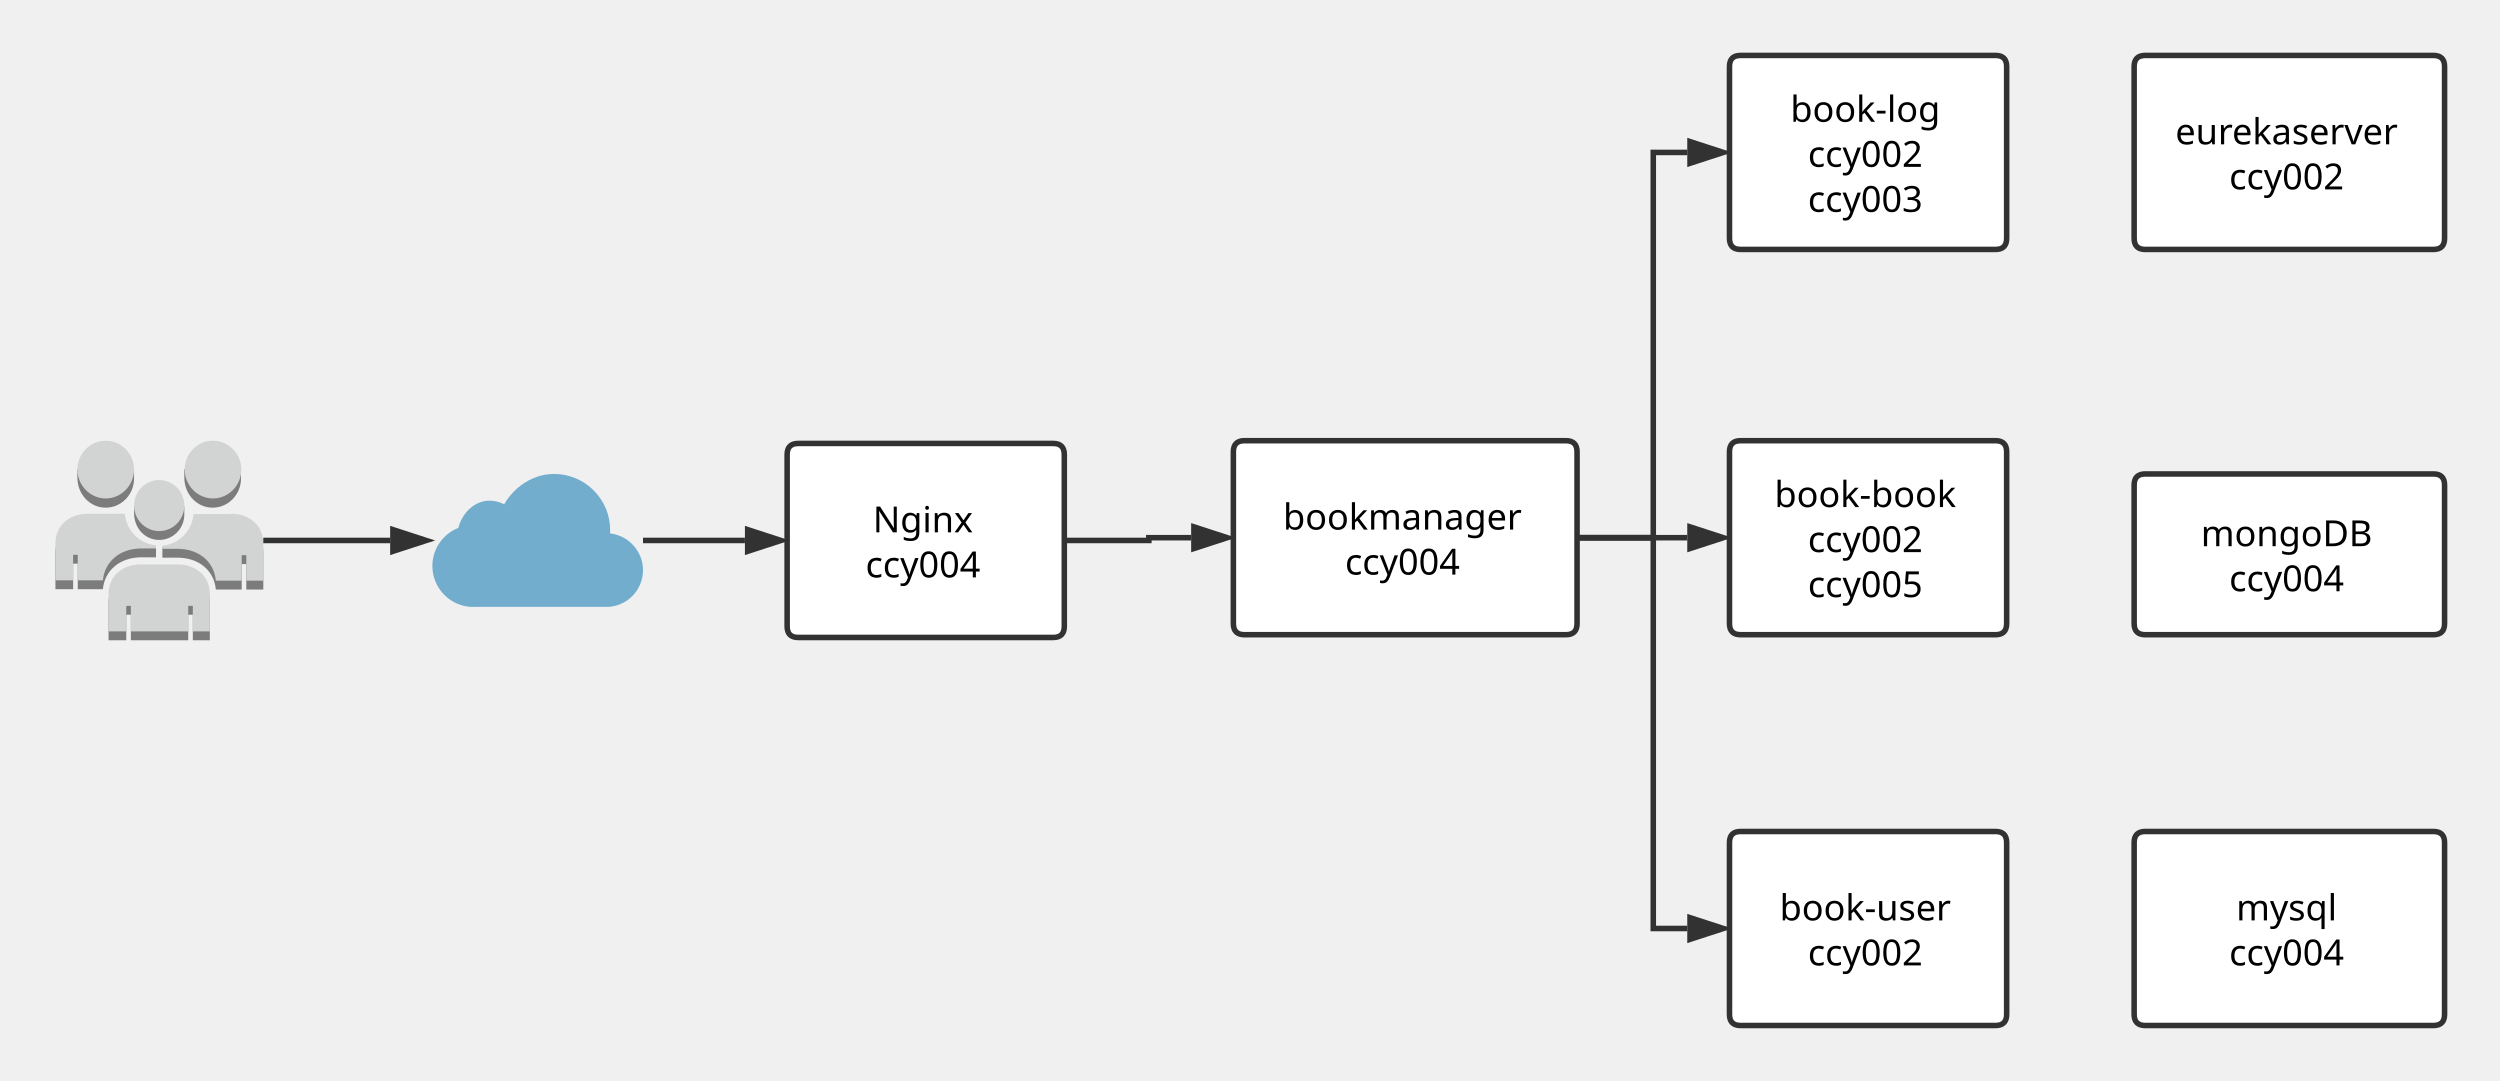
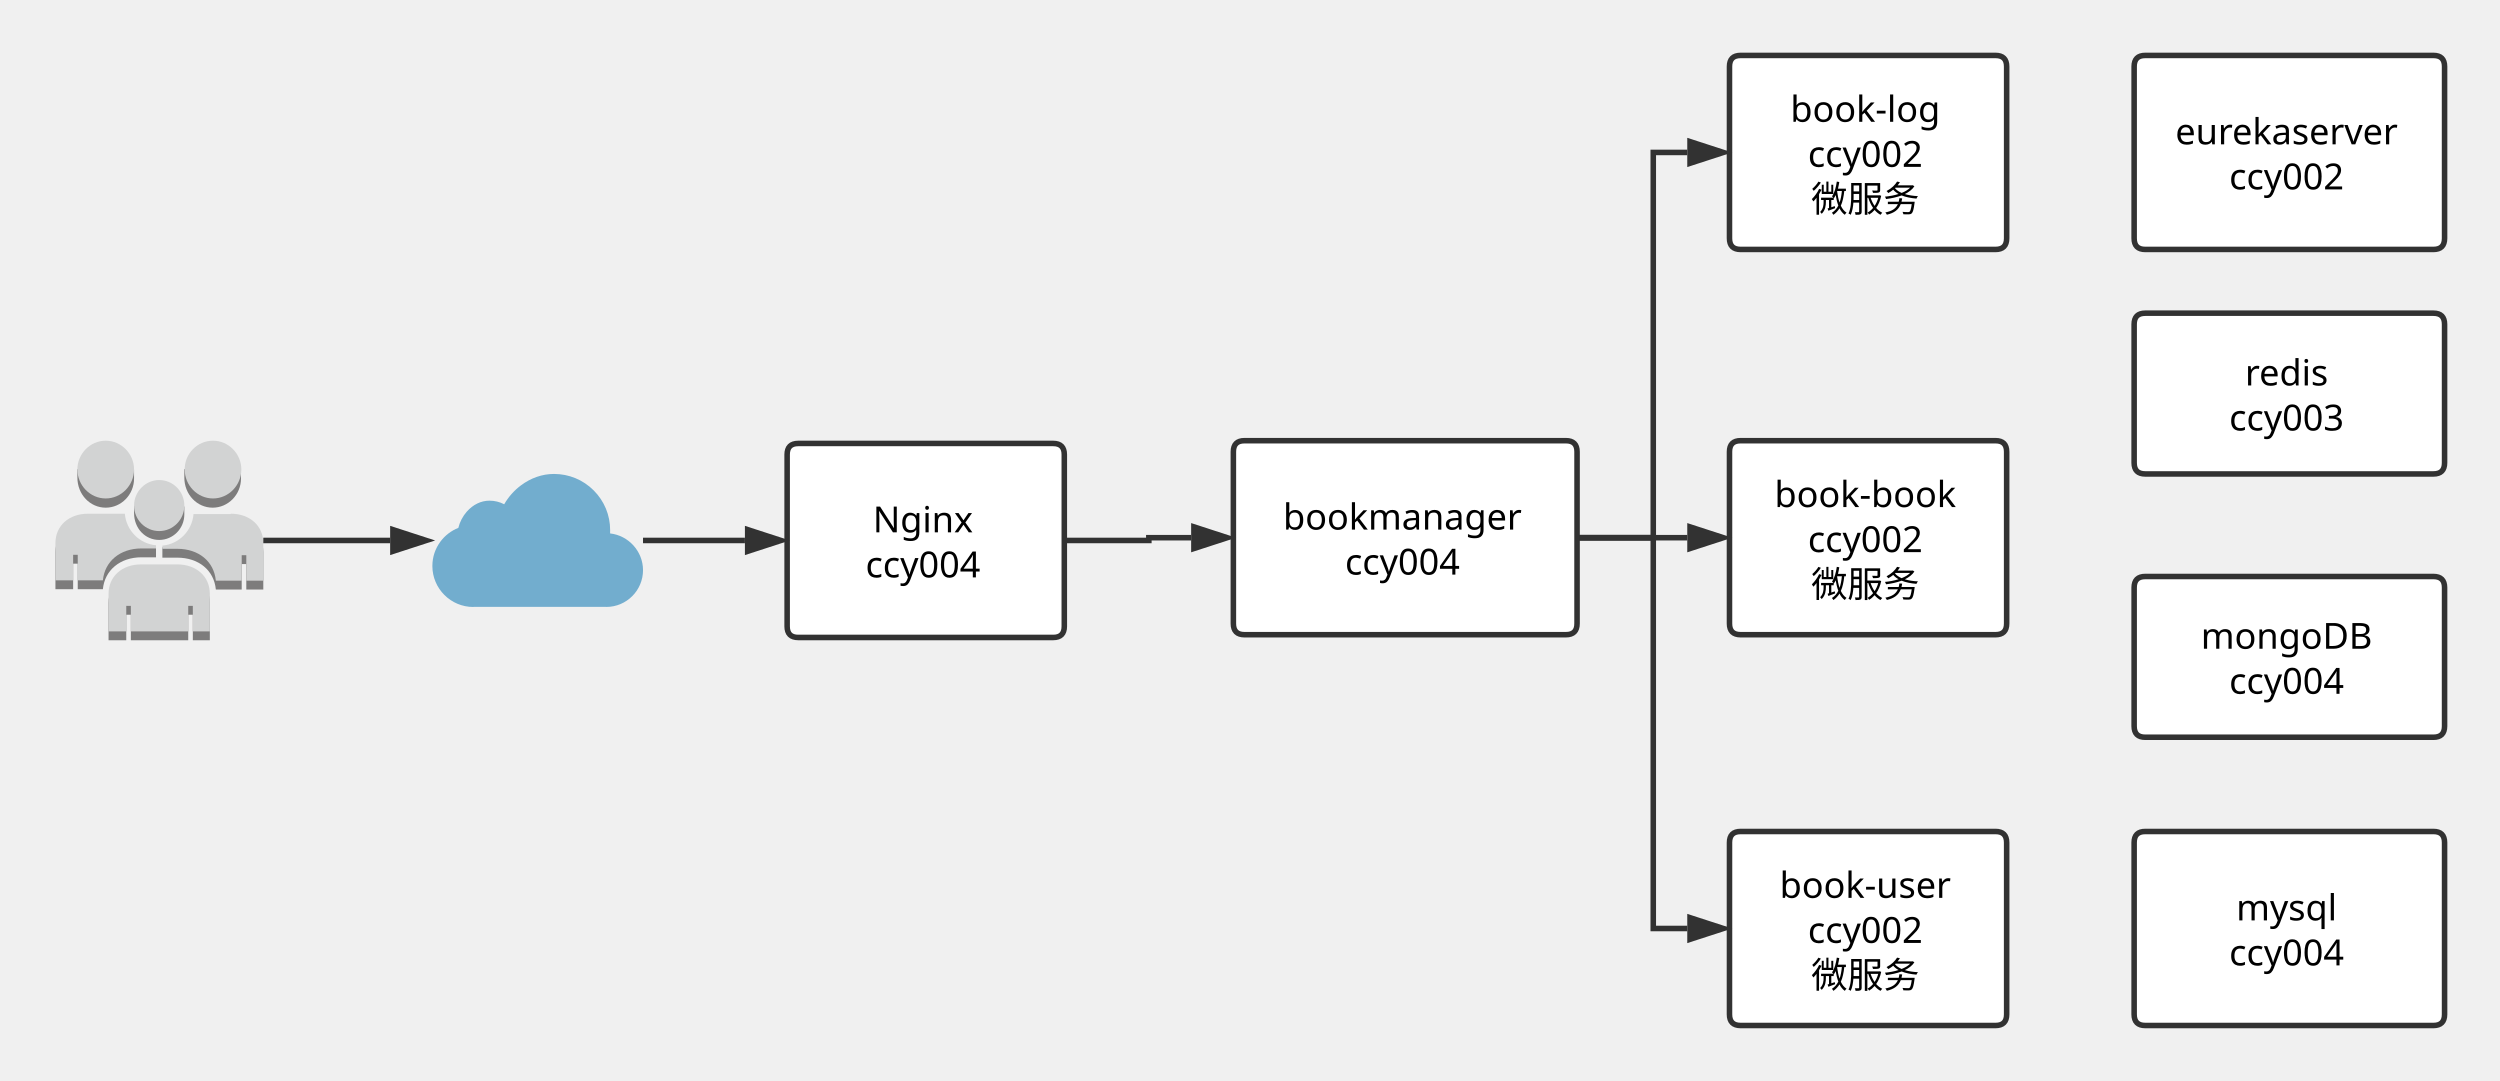
<svg xmlns="http://www.w3.org/2000/svg" id="processonSvg1000" viewBox="14.0 303.75 902.0 390.0" width="902.0" height="390.0">
  <defs id="ProcessOnDefs1001">
    <marker id="ProcessOnMarker1013" markerUnits="userSpaceOnUse" orient="auto" markerWidth="16.236" markerHeight="10.551" viewBox="-1.0 -1.376 16.236 10.551" refX="-1.0" refY="3.899">
      <path id="ProcessOnPath1014" d="M12.0 3.899L0.0 7.798V0.0Z" stroke="#323232" stroke-width="2.0" fill="#323232" transform="matrix(1.0,0.0,0.0,1.0,0.0,0.0)" />
    </marker>
    <marker id="ProcessOnMarker1022" markerUnits="userSpaceOnUse" orient="auto" markerWidth="16.236" markerHeight="10.551" viewBox="-1.0 -1.376 16.236 10.551" refX="-1.0" refY="3.899">
      <path id="ProcessOnPath1023" d="M12.0 3.899L0.0 7.798V0.0Z" stroke="#323232" stroke-width="2.0" fill="#323232" transform="matrix(1.0,0.0,0.0,1.0,0.0,0.0)" />
    </marker>
-     <marker id="ProcessOnMarker1053" markerUnits="userSpaceOnUse" orient="auto" markerWidth="16.236" markerHeight="10.551" viewBox="-1.0 -1.376 16.236 10.551" refX="-1.0" refY="3.899">
-       <path id="ProcessOnPath1054" d="M12.0 3.899L0.0 7.798V0.0Z" stroke="#323232" stroke-width="2.0" fill="#323232" transform="matrix(1.0,0.0,0.0,1.0,0.0,0.0)" />
+     <marker id="ProcessOnMarker1054" markerUnits="userSpaceOnUse" orient="auto" markerWidth="16.236" markerHeight="10.551" viewBox="-1.0 -1.376 16.236 10.551" refX="-1.0" refY="3.899">
+       <path id="ProcessOnPath1055" d="M12.0 3.899L0.0 7.798V0.0Z" stroke="#323232" stroke-width="2.0" fill="#323232" transform="matrix(1.0,0.0,0.0,1.0,0.0,0.0)" />
    </marker>
-     <marker id="ProcessOnMarker1057" markerUnits="userSpaceOnUse" orient="auto" markerWidth="16.236" markerHeight="10.551" viewBox="-1.0 -1.376 16.236 10.551" refX="-1.0" refY="3.899">
-       <path id="ProcessOnPath1058" d="M12.0 3.899L0.0 7.798V0.0Z" stroke="#323232" stroke-width="2.0" fill="#323232" transform="matrix(1.0,0.0,0.0,1.0,0.0,0.0)" />
+     <marker id="ProcessOnMarker1058" markerUnits="userSpaceOnUse" orient="auto" markerWidth="16.236" markerHeight="10.551" viewBox="-1.0 -1.376 16.236 10.551" refX="-1.0" refY="3.899">
+       <path id="ProcessOnPath1059" d="M12.0 3.899L0.0 7.798V0.0Z" stroke="#323232" stroke-width="2.0" fill="#323232" transform="matrix(1.0,0.0,0.0,1.0,0.0,0.0)" />
    </marker>
-     <marker id="ProcessOnMarker1061" markerUnits="userSpaceOnUse" orient="auto" markerWidth="16.236" markerHeight="10.551" viewBox="-1.0 -1.376 16.236 10.551" refX="-1.0" refY="3.899">
-       <path id="ProcessOnPath1062" d="M12.0 3.899L0.0 7.798V0.0Z" stroke="#323232" stroke-width="2.0" fill="#323232" transform="matrix(1.0,0.0,0.0,1.0,0.0,0.0)" />
+     <marker id="ProcessOnMarker1062" markerUnits="userSpaceOnUse" orient="auto" markerWidth="16.236" markerHeight="10.551" viewBox="-1.0 -1.376 16.236 10.551" refX="-1.0" refY="3.899">
+       <path id="ProcessOnPath1063" d="M12.0 3.899L0.0 7.798V0.0Z" stroke="#323232" stroke-width="2.0" fill="#323232" transform="matrix(1.0,0.0,0.0,1.0,0.0,0.0)" />
    </marker>
-     <marker id="ProcessOnMarker1065" markerUnits="userSpaceOnUse" orient="auto" markerWidth="16.236" markerHeight="10.551" viewBox="-1.0 -1.376 16.236 10.551" refX="-1.0" refY="3.899">
-       <path id="ProcessOnPath1066" d="M12.0 3.899L0.0 7.798V0.0Z" stroke="#323232" stroke-width="2.0" fill="#323232" transform="matrix(1.0,0.0,0.0,1.0,0.0,0.0)" />
+     <marker id="ProcessOnMarker1066" markerUnits="userSpaceOnUse" orient="auto" markerWidth="16.236" markerHeight="10.551" viewBox="-1.0 -1.376 16.236 10.551" refX="-1.0" refY="3.899">
+       <path id="ProcessOnPath1067" d="M12.0 3.899L0.0 7.798V0.0Z" stroke="#323232" stroke-width="2.0" fill="#323232" transform="matrix(1.0,0.0,0.0,1.0,0.0,0.0)" />
    </marker>
  </defs>
  <g id="ProcessOnG1002">
    <path id="ProcessOnPath1003" d="M14.0 303.75H916.0V693.75H14.0V303.75Z" fill="none" />
    <g id="ProcessOnG1004">
      <g id="ProcessOnG1005" transform="matrix(1.0,0.0,0.0,1.0,170.0,474.75)" opacity="1.0">
        <g id="ProcessOnG1007" transform="matrix(1.0,0.0,0.0,1.0,0.0,0.0)">
          <path fill="#72ADCE" d="M64.119,21.457c0.015-0.451,0.021-0.863,0.021-1.186c0-5.415-2.107-10.506-5.936-14.334 C54.378,2.108,49.288,0,43.875,0c-4.194,0-8.32,1.428-11.931,4.129c-2.465,1.845-4.536,4.195-6.028,6.807 c-1.636-0.853-3.449-1.297-5.328-1.297c-3.008,0-5.899,1.396-8.141,3.93c-1.496,1.689-2.561,3.748-3.079,5.886 c-2.539,1.004-4.798,2.726-6.439,4.924C1.013,26.946,0,30.002,0,33.215C0,41.368,6.631,48,14.782,48v-0.035h47.954v0.02 C70.05,47.984,76,42.034,76,34.718C76,27.896,70.757,22.194,64.119,21.457z" />
        </g>
      </g>
      <g id="ProcessOnG1008" transform="matrix(1.0,0.0,0.0,1.0,34.0,462.75)" opacity="1.0">
        <g id="ProcessOnG1010" transform="matrix(1.0,0.0,0.0,1.0,0.0,0.0)">
          <g>
            <path fill="#7D7C7C" d="M63.244,29.542c6.9,0,11.756,4.349,11.756,10.614v13.556h-6.135v-9.207h-1.66v9.207h-9.327 c-0.64-6.905-6.133-11.509-13.927-11.509h-5.365v-3.71c6.004-0.511,10.73-2.813,11.243-8.823c0.256,0,0.383,0,0.51,0h12.905V29.542 z" />
            <path fill="#7D7C7C" d="M24.531,29.542c0.255,0,0.383,0,0.511,0c0.512,6.011,5.238,8.313,11.244,8.824v3.708h-5.239 c-7.794,0-13.287,4.732-13.927,11.511H8.049v-9.209H6.388v9.209H0V40.156c0-6.266,4.854-10.614,11.754-10.614H24.531z" />
            <path fill="#7D7C7C" d="M43.951,47.829c6.898,0,11.755,4.35,11.755,10.614V72h-6.133v-9.207h-1.661V72H27.214v-9.207h-1.66V72 h-6.389V58.444c0-6.266,4.854-10.615,11.754-10.615H43.951L43.951,47.829z" />
            <path fill="#7D7C7C" d="M18.143,3.197l10.222,7.29v3.197c0,5.755-4.601,10.486-10.222,10.486c-5.622,0-10.222-4.731-10.222-10.87 v-2.94L18.143,3.197z" />
            <path fill="#7D7C7C" d="M56.729,3.197l10.222,7.29v3.197c0,5.755-4.601,10.486-10.222,10.486s-10.223-4.731-10.223-10.87v-2.94 L56.729,3.197z" />
            <path fill="#7D7C7C" d="M37.436,17.393l9.07,6.395v2.813c0,5.115-4.087,9.208-9.07,9.208c-4.982,0-9.071-4.093-9.071-9.72v-2.431 L37.436,17.393z" />
            <path fill="#D2D3D3" d="M56.855,0c5.621,0,10.223,4.731,10.223,10.359c0,5.755-4.602,10.486-10.223,10.486 s-10.222-4.732-10.222-10.486C46.634,4.604,51.234,0,56.855,0z" />
            <path fill="#D2D3D3" d="M37.436,14.195c4.983,0,9.07,4.094,9.07,9.209s-4.087,9.208-9.07,9.208c-4.982,0-9.071-4.092-9.071-9.208 C28.364,18.416,32.453,14.195,37.436,14.195z" />
            <path fill="#D2D3D3" d="M63.244,26.345c6.9,0,11.756,4.349,11.756,10.614v13.557h-6.135v-9.208h-1.66v9.208h-9.327 c-0.64-6.905-6.133-11.51-13.927-11.51h-5.365v-1.15c6.004-0.514,10.73-5.372,11.243-11.382c0.256,0,0.383,0,0.51,0h12.905V26.345z " />
            <path fill="#D2D3D3" d="M24.531,26.345c0.255,0,0.383,0,0.511,0c0.512,6.011,5.238,10.87,11.244,11.384v1.149h-5.239 c-7.794,0-13.287,4.732-13.927,11.51H8.049v-9.209H6.388v9.209H0V36.959c0-6.266,4.854-10.614,11.754-10.614H24.531z" />
            <path fill="#D2D3D3" d="M43.951,44.632c6.898,0,11.755,4.349,11.755,10.614v13.556h-6.133v-9.206h-1.661v9.206H27.214v-9.206h-1.66 v9.206h-6.389V55.246c0-6.266,4.854-10.613,11.754-10.613L43.951,44.632L43.951,44.632z" />
            <path fill="#D2D3D3" d="M18.143,0c5.621,0,10.222,4.731,10.222,10.359c0,5.755-4.601,10.486-10.222,10.486 c-5.622,0-10.222-4.732-10.222-10.486C7.921,4.731,12.521,0,18.143,0z" />
          </g>
        </g>
      </g>
      <g id="ProcessOnG1011">
        <path id="ProcessOnPath1012" d="M109.0 498.75L139.5 498.75L139.5 498.75L154.764 498.75" stroke="#323232" stroke-width="2.0" stroke-dasharray="none" fill="none" marker-end="url(#ProcessOnMarker1013)" />
      </g>
      <g id="ProcessOnG1015" transform="matrix(1.0,0.0,0.0,1.0,298.0,463.75)" opacity="1.0">
        <path id="ProcessOnPath1016" d="M0.0 4.0Q0.0 0.0 4.0 0.0L96.0 0.0Q100.0 0.0 100.0 4.0L100.0 66.0Q100.0 70.0 96.0 70.0L4.0 70.0Q0.0 70.0 0.0 66.0Z" stroke="#323232" stroke-width="2.0" stroke-dasharray="none" opacity="1.0" fill="#ffffff" />
        <g id="ProcessOnG1017" transform="matrix(1.0,0.0,0.0,1.0,10.0,18.75)">
          <text id="ProcessOnText1018" fill="#000000" font-size="13" x="39.0" y="13.325" font-family="微软雅黑" font-weight="normal" font-style="normal" text-decoration="none" family="微软雅黑" text-anchor="middle" size="13">Nginx</text>
          <text id="ProcessOnText1019" fill="#000000" font-size="13" x="39.0" y="29.575" font-family="微软雅黑" font-weight="normal" font-style="normal" text-decoration="none" family="微软雅黑" text-anchor="middle" size="13">ccy004</text>
        </g>
      </g>
      <g id="ProcessOnG1020">
        <path id="ProcessOnPath1021" d="M246.0 498.75L272.0 498.75L272.0 498.75L282.764 498.75" stroke="#323232" stroke-width="2.0" stroke-dasharray="none" fill="none" marker-end="url(#ProcessOnMarker1022)" />
      </g>
      <g id="ProcessOnG1024" transform="matrix(1.0,0.0,0.0,1.0,459.0,462.75)" opacity="1.0">
        <path id="ProcessOnPath1025" d="M0.0 4.0Q0.0 0.0 4.0 0.0L120.0 0.0Q124.0 0.0 124.0 4.0L124.0 66.0Q124.0 70.0 120.0 70.0L4.0 70.0Q0.0 70.0 0.0 66.0Z" stroke="#323232" stroke-width="2.0" stroke-dasharray="none" opacity="1.0" fill="#ffffff" />
        <g id="ProcessOnG1026" transform="matrix(1.0,0.0,0.0,1.0,10.0,18.75)">
          <text id="ProcessOnText1027" fill="#000000" font-size="13" x="51.0" y="13.325" font-family="微软雅黑" font-weight="normal" font-style="normal" text-decoration="none" family="微软雅黑" text-anchor="middle" size="13">bookmanager</text>
          <text id="ProcessOnText1028" fill="#000000" font-size="13" x="51.0" y="29.575" font-family="微软雅黑" font-weight="normal" font-style="normal" text-decoration="none" family="微软雅黑" text-anchor="middle" size="13">ccy004</text>
        </g>
      </g>
      <g id="ProcessOnG1029" transform="matrix(1.0,0.0,0.0,1.0,638.0,323.75)" opacity="1.0">
        <path id="ProcessOnPath1030" d="M0.0 4.0Q0.0 0.0 4.0 0.0L96.0 0.0Q100.0 0.0 100.0 4.0L100.0 66.0Q100.0 70.0 96.0 70.0L4.0 70.0Q0.0 70.0 0.0 66.0Z" stroke="#323232" stroke-width="2.0" stroke-dasharray="none" opacity="1.0" fill="#ffffff" />
        <g id="ProcessOnG1031" transform="matrix(1.0,0.0,0.0,1.0,10.0,10.625)">
          <text id="ProcessOnText1032" fill="#000000" font-size="13" x="39.0" y="13.325" font-family="微软雅黑" font-weight="normal" font-style="normal" text-decoration="none" family="微软雅黑" text-anchor="middle" size="13">book-log</text>
          <text id="ProcessOnText1033" fill="#000000" font-size="13" x="39.0" y="29.575" font-family="微软雅黑" font-weight="normal" font-style="normal" text-decoration="none" family="微软雅黑" text-anchor="middle" size="13">ccy002</text>
-           <text id="ProcessOnText1034" fill="#000000" font-size="13" x="39.0" y="45.825" font-family="微软雅黑" font-weight="normal" font-style="normal" text-decoration="none" family="微软雅黑" text-anchor="middle" size="13">ccy003</text>
+           <text id="ProcessOnText1034" fill="#000000" font-size="13" x="39.0" y="45.825" font-family="微软雅黑" font-weight="normal" font-style="normal" text-decoration="none" family="微软雅黑" text-anchor="middle" size="13">微服务</text>
        </g>
      </g>
      <g id="ProcessOnG1035" transform="matrix(1.0,0.0,0.0,1.0,638.0,462.75)" opacity="1.0">
        <path id="ProcessOnPath1036" d="M0.0 4.0Q0.0 0.0 4.0 0.0L96.0 0.0Q100.0 0.0 100.0 4.0L100.0 66.0Q100.0 70.0 96.0 70.0L4.0 70.0Q0.0 70.0 0.0 66.0Z" stroke="#323232" stroke-width="2.0" stroke-dasharray="none" opacity="1.0" fill="#ffffff" />
        <g id="ProcessOnG1037" transform="matrix(1.0,0.0,0.0,1.0,10.0,10.625)">
          <text id="ProcessOnText1038" fill="#000000" font-size="13" x="39.0" y="13.325" font-family="微软雅黑" font-weight="normal" font-style="normal" text-decoration="none" family="微软雅黑" text-anchor="middle" size="13">book-book</text>
          <text id="ProcessOnText1039" fill="#000000" font-size="13" x="39.0" y="29.575" font-family="微软雅黑" font-weight="normal" font-style="normal" text-decoration="none" family="微软雅黑" text-anchor="middle" size="13">ccy002</text>
-           <text id="ProcessOnText1040" fill="#000000" font-size="13" x="39.0" y="45.825" font-family="微软雅黑" font-weight="normal" font-style="normal" text-decoration="none" family="微软雅黑" text-anchor="middle" size="13">ccy005</text>
+           <text id="ProcessOnText1040" fill="#000000" font-size="13" x="39.0" y="45.825" font-family="微软雅黑" font-weight="normal" font-style="normal" text-decoration="none" family="微软雅黑" text-anchor="middle" size="13">微服务</text>
        </g>
      </g>
      <g id="ProcessOnG1041" transform="matrix(1.0,0.0,0.0,1.0,638.0,603.75)" opacity="1.0">
        <path id="ProcessOnPath1042" d="M0.0 4.0Q0.0 0.0 4.0 0.0L96.0 0.0Q100.0 0.0 100.0 4.0L100.0 66.0Q100.0 70.0 96.0 70.0L4.0 70.0Q0.0 70.0 0.0 66.0Z" stroke="#323232" stroke-width="2.0" stroke-dasharray="none" opacity="1.0" fill="#ffffff" />
-         <g id="ProcessOnG1043" transform="matrix(1.0,0.0,0.0,1.0,10.0,18.75)">
+         <g id="ProcessOnG1043" transform="matrix(1.0,0.0,0.0,1.0,10.0,10.625)">
          <text id="ProcessOnText1044" fill="#000000" font-size="13" x="39.0" y="13.325" font-family="微软雅黑" font-weight="normal" font-style="normal" text-decoration="none" family="微软雅黑" text-anchor="middle" size="13">book-user</text>
          <text id="ProcessOnText1045" fill="#000000" font-size="13" x="39.0" y="29.575" font-family="微软雅黑" font-weight="normal" font-style="normal" text-decoration="none" family="微软雅黑" text-anchor="middle" size="13">ccy002</text>
+           <text id="ProcessOnText1046" fill="#000000" font-size="13" x="39.0" y="45.825" font-family="微软雅黑" font-weight="normal" font-style="normal" text-decoration="none" family="微软雅黑" text-anchor="middle" size="13">微服务</text>
        </g>
      </g>
-       <g id="ProcessOnG1046" transform="matrix(1.0,0.0,0.0,1.0,784.0,323.75)" opacity="1.0">
-         <path id="ProcessOnPath1047" d="M0.0 4.0Q0.0 0.0 4.0 0.0L108.0 0.0Q112.0 0.0 112.0 4.0L112.0 66.0Q112.0 70.0 108.0 70.0L4.0 70.0Q0.0 70.0 0.0 66.0Z" stroke="#323232" stroke-width="2.0" stroke-dasharray="none" opacity="1.0" fill="#ffffff" />
-         <g id="ProcessOnG1048" transform="matrix(1.0,0.0,0.0,1.0,10.0,18.75)">
-           <text id="ProcessOnText1049" fill="#000000" font-size="13" x="45.0" y="13.325" font-family="微软雅黑" font-weight="normal" font-style="normal" text-decoration="none" family="微软雅黑" text-anchor="middle" size="13">eurekaserver</text>
-           <text id="ProcessOnText1050" fill="#000000" font-size="13" x="45.0" y="29.575" font-family="微软雅黑" font-weight="normal" font-style="normal" text-decoration="none" family="微软雅黑" text-anchor="middle" size="13">ccy002</text>
+       <g id="ProcessOnG1047" transform="matrix(1.0,0.0,0.0,1.0,784.0,323.75)" opacity="1.0">
+         <path id="ProcessOnPath1048" d="M0.0 4.0Q0.0 0.0 4.0 0.0L108.0 0.0Q112.0 0.0 112.0 4.0L112.0 66.0Q112.0 70.0 108.0 70.0L4.0 70.0Q0.0 70.0 0.0 66.0Z" stroke="#323232" stroke-width="2.0" stroke-dasharray="none" opacity="1.0" fill="#ffffff" />
+         <g id="ProcessOnG1049" transform="matrix(1.0,0.0,0.0,1.0,10.0,18.75)">
+           <text id="ProcessOnText1050" fill="#000000" font-size="13" x="45.0" y="13.325" font-family="微软雅黑" font-weight="normal" font-style="normal" text-decoration="none" family="微软雅黑" text-anchor="middle" size="13">eurekaserver</text>
+           <text id="ProcessOnText1051" fill="#000000" font-size="13" x="45.0" y="29.575" font-family="微软雅黑" font-weight="normal" font-style="normal" text-decoration="none" family="微软雅黑" text-anchor="middle" size="13">ccy002</text>
        </g>
      </g>
-       <g id="ProcessOnG1051">
-         <path id="ProcessOnPath1052" d="M583.0 497.75L610.5 497.75L610.5 358.75L622.764 358.75" stroke="#323232" stroke-width="2.0" stroke-dasharray="none" fill="none" marker-end="url(#ProcessOnMarker1053)" />
+       <g id="ProcessOnG1052">
+         <path id="ProcessOnPath1053" d="M583.0 497.75L610.5 497.75L610.5 358.75L622.764 358.75" stroke="#323232" stroke-width="2.0" stroke-dasharray="none" fill="none" marker-end="url(#ProcessOnMarker1054)" />
      </g>
-       <g id="ProcessOnG1055">
-         <path id="ProcessOnPath1056" d="M398.0 498.75L428.5 498.75L428.5 497.75L443.764 497.75" stroke="#323232" stroke-width="2.0" stroke-dasharray="none" fill="none" marker-end="url(#ProcessOnMarker1057)" />
+       <g id="ProcessOnG1056">
+         <path id="ProcessOnPath1057" d="M398.0 498.75L428.5 498.75L428.5 497.75L443.764 497.75" stroke="#323232" stroke-width="2.0" stroke-dasharray="none" fill="none" marker-end="url(#ProcessOnMarker1058)" />
      </g>
-       <g id="ProcessOnG1059">
-         <path id="ProcessOnPath1060" d="M583.0 497.75L610.5 497.75L610.5 638.75L622.764 638.75" stroke="#323232" stroke-width="2.0" stroke-dasharray="none" fill="none" marker-end="url(#ProcessOnMarker1061)" />
+       <g id="ProcessOnG1060">
+         <path id="ProcessOnPath1061" d="M583.0 497.75L610.5 497.75L610.5 638.75L622.764 638.75" stroke="#323232" stroke-width="2.0" stroke-dasharray="none" fill="none" marker-end="url(#ProcessOnMarker1062)" />
      </g>
-       <g id="ProcessOnG1063">
-         <path id="ProcessOnPath1064" d="M583.0 497.75L610.5 497.75L610.5 497.75L622.764 497.75" stroke="#323232" stroke-width="2.0" stroke-dasharray="none" fill="none" marker-end="url(#ProcessOnMarker1065)" />
+       <g id="ProcessOnG1064">
+         <path id="ProcessOnPath1065" d="M583.0 497.75L610.5 497.75L610.5 497.75L622.764 497.75" stroke="#323232" stroke-width="2.0" stroke-dasharray="none" fill="none" marker-end="url(#ProcessOnMarker1066)" />
      </g>
-       <g id="ProcessOnG1067" transform="matrix(1.0,0.0,0.0,1.0,784.0,474.75)" opacity="1.0">
-         <path id="ProcessOnPath1068" d="M0.0 4.0Q0.0 0.0 4.0 0.0L108.0 0.0Q112.0 0.0 112.0 4.0L112.0 54.0Q112.0 58.0 108.0 58.0L4.0 58.0Q0.0 58.0 0.0 54.0Z" stroke="#323232" stroke-width="2.0" stroke-dasharray="none" opacity="1.0" fill="#ffffff" />
-         <g id="ProcessOnG1069" transform="matrix(1.0,0.0,0.0,1.0,10.0,12.75)">
-           <text id="ProcessOnText1070" fill="#000000" font-size="13" x="45.0" y="13.325" font-family="微软雅黑" font-weight="normal" font-style="normal" text-decoration="none" family="微软雅黑" text-anchor="middle" size="13">mongoDB</text>
-           <text id="ProcessOnText1071" fill="#000000" font-size="13" x="45.0" y="29.575" font-family="微软雅黑" font-weight="normal" font-style="normal" text-decoration="none" family="微软雅黑" text-anchor="middle" size="13">ccy004</text>
+       <g id="ProcessOnG1068" transform="matrix(1.0,0.0,0.0,1.0,784.0,511.75)" opacity="1.0">
+         <path id="ProcessOnPath1069" d="M0.0 4.0Q0.0 0.0 4.0 0.0L108.0 0.0Q112.0 0.0 112.0 4.0L112.0 54.0Q112.0 58.0 108.0 58.0L4.0 58.0Q0.0 58.0 0.0 54.0Z" stroke="#323232" stroke-width="2.0" stroke-dasharray="none" opacity="1.0" fill="#ffffff" />
+         <g id="ProcessOnG1070" transform="matrix(1.0,0.0,0.0,1.0,10.0,12.75)">
+           <text id="ProcessOnText1071" fill="#000000" font-size="13" x="45.0" y="13.325" font-family="微软雅黑" font-weight="normal" font-style="normal" text-decoration="none" family="微软雅黑" text-anchor="middle" size="13">mongoDB</text>
+           <text id="ProcessOnText1072" fill="#000000" font-size="13" x="45.0" y="29.575" font-family="微软雅黑" font-weight="normal" font-style="normal" text-decoration="none" family="微软雅黑" text-anchor="middle" size="13">ccy004</text>
        </g>
      </g>
-       <g id="ProcessOnG1072" transform="matrix(1.0,0.0,0.0,1.0,784.0,603.75)" opacity="1.0">
-         <path id="ProcessOnPath1073" d="M0.0 4.0Q0.0 0.0 4.0 0.0L108.0 0.0Q112.0 0.0 112.0 4.0L112.0 66.0Q112.0 70.0 108.0 70.0L4.0 70.0Q0.0 70.0 0.0 66.0Z" stroke="#323232" stroke-width="2.0" stroke-dasharray="none" opacity="1.0" fill="#ffffff" />
-         <g id="ProcessOnG1074" transform="matrix(1.0,0.0,0.0,1.0,10.0,18.75)">
-           <text id="ProcessOnText1075" fill="#000000" font-size="13" x="45.0" y="13.325" font-family="微软雅黑" font-weight="normal" font-style="normal" text-decoration="none" family="微软雅黑" text-anchor="middle" size="13">mysql</text>
-           <text id="ProcessOnText1076" fill="#000000" font-size="13" x="45.0" y="29.575" font-family="微软雅黑" font-weight="normal" font-style="normal" text-decoration="none" family="微软雅黑" text-anchor="middle" size="13">ccy004</text>
+       <g id="ProcessOnG1073" transform="matrix(1.0,0.0,0.0,1.0,784.0,603.75)" opacity="1.0">
+         <path id="ProcessOnPath1074" d="M0.0 4.0Q0.0 0.0 4.0 0.0L108.0 0.0Q112.0 0.0 112.0 4.0L112.0 66.0Q112.0 70.0 108.0 70.0L4.0 70.0Q0.0 70.0 0.0 66.0Z" stroke="#323232" stroke-width="2.0" stroke-dasharray="none" opacity="1.0" fill="#ffffff" />
+         <g id="ProcessOnG1075" transform="matrix(1.0,0.0,0.0,1.0,10.0,18.75)">
+           <text id="ProcessOnText1076" fill="#000000" font-size="13" x="45.0" y="13.325" font-family="微软雅黑" font-weight="normal" font-style="normal" text-decoration="none" family="微软雅黑" text-anchor="middle" size="13">mysql</text>
+           <text id="ProcessOnText1077" fill="#000000" font-size="13" x="45.0" y="29.575" font-family="微软雅黑" font-weight="normal" font-style="normal" text-decoration="none" family="微软雅黑" text-anchor="middle" size="13">ccy004</text>
+         </g>
+       </g>
+       <g id="ProcessOnG1078" transform="matrix(1.0,0.0,0.0,1.0,784.0,416.75)" opacity="1.0">
+         <path id="ProcessOnPath1079" d="M0.0 4.0Q0.0 0.0 4.0 0.0L108.0 0.0Q112.0 0.0 112.0 4.0L112.0 54.0Q112.0 58.0 108.0 58.0L4.0 58.0Q0.0 58.0 0.0 54.0Z" stroke="#323232" stroke-width="2.0" stroke-dasharray="none" opacity="1.0" fill="#ffffff" />
+         <g id="ProcessOnG1080" transform="matrix(1.0,0.0,0.0,1.0,10.0,12.75)">
+           <text id="ProcessOnText1081" fill="#000000" font-size="13" x="45.0" y="13.325" font-family="微软雅黑" font-weight="normal" font-style="normal" text-decoration="none" family="微软雅黑" text-anchor="middle" size="13">redis</text>
+           <text id="ProcessOnText1082" fill="#000000" font-size="13" x="45.0" y="29.575" font-family="微软雅黑" font-weight="normal" font-style="normal" text-decoration="none" family="微软雅黑" text-anchor="middle" size="13">ccy003</text>
        </g>
      </g>
    </g>
  </g>
</svg>
